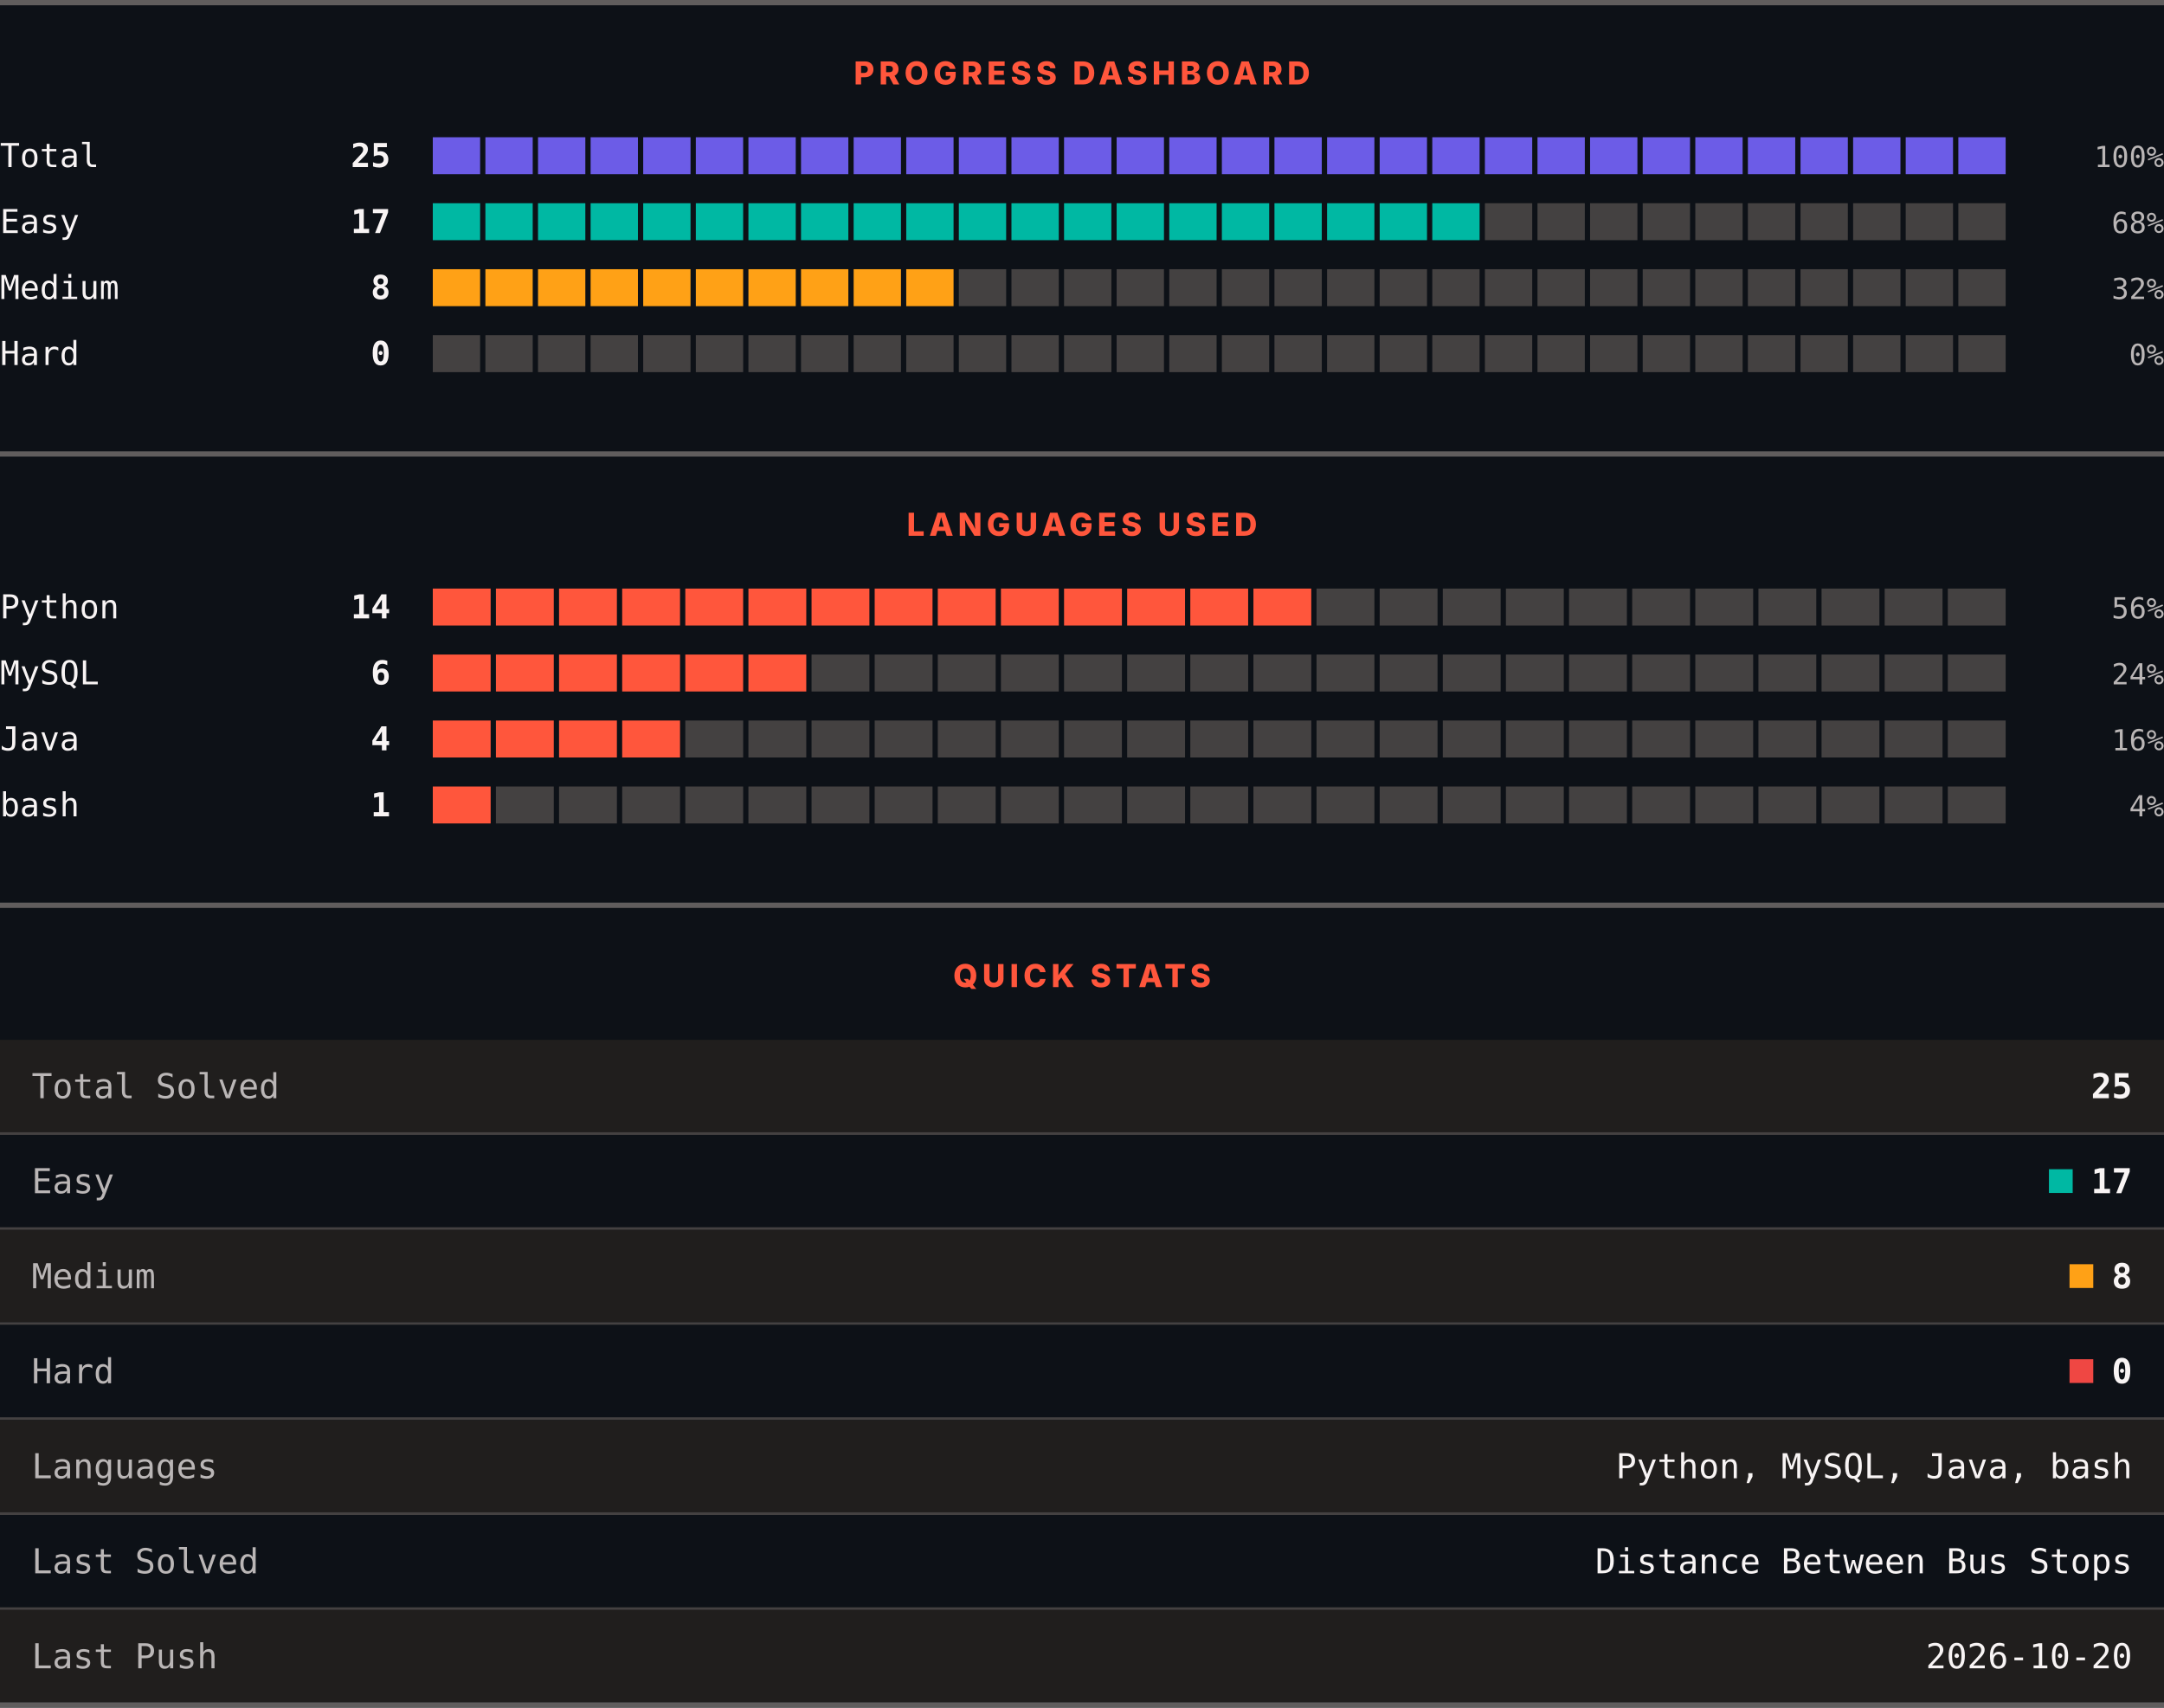
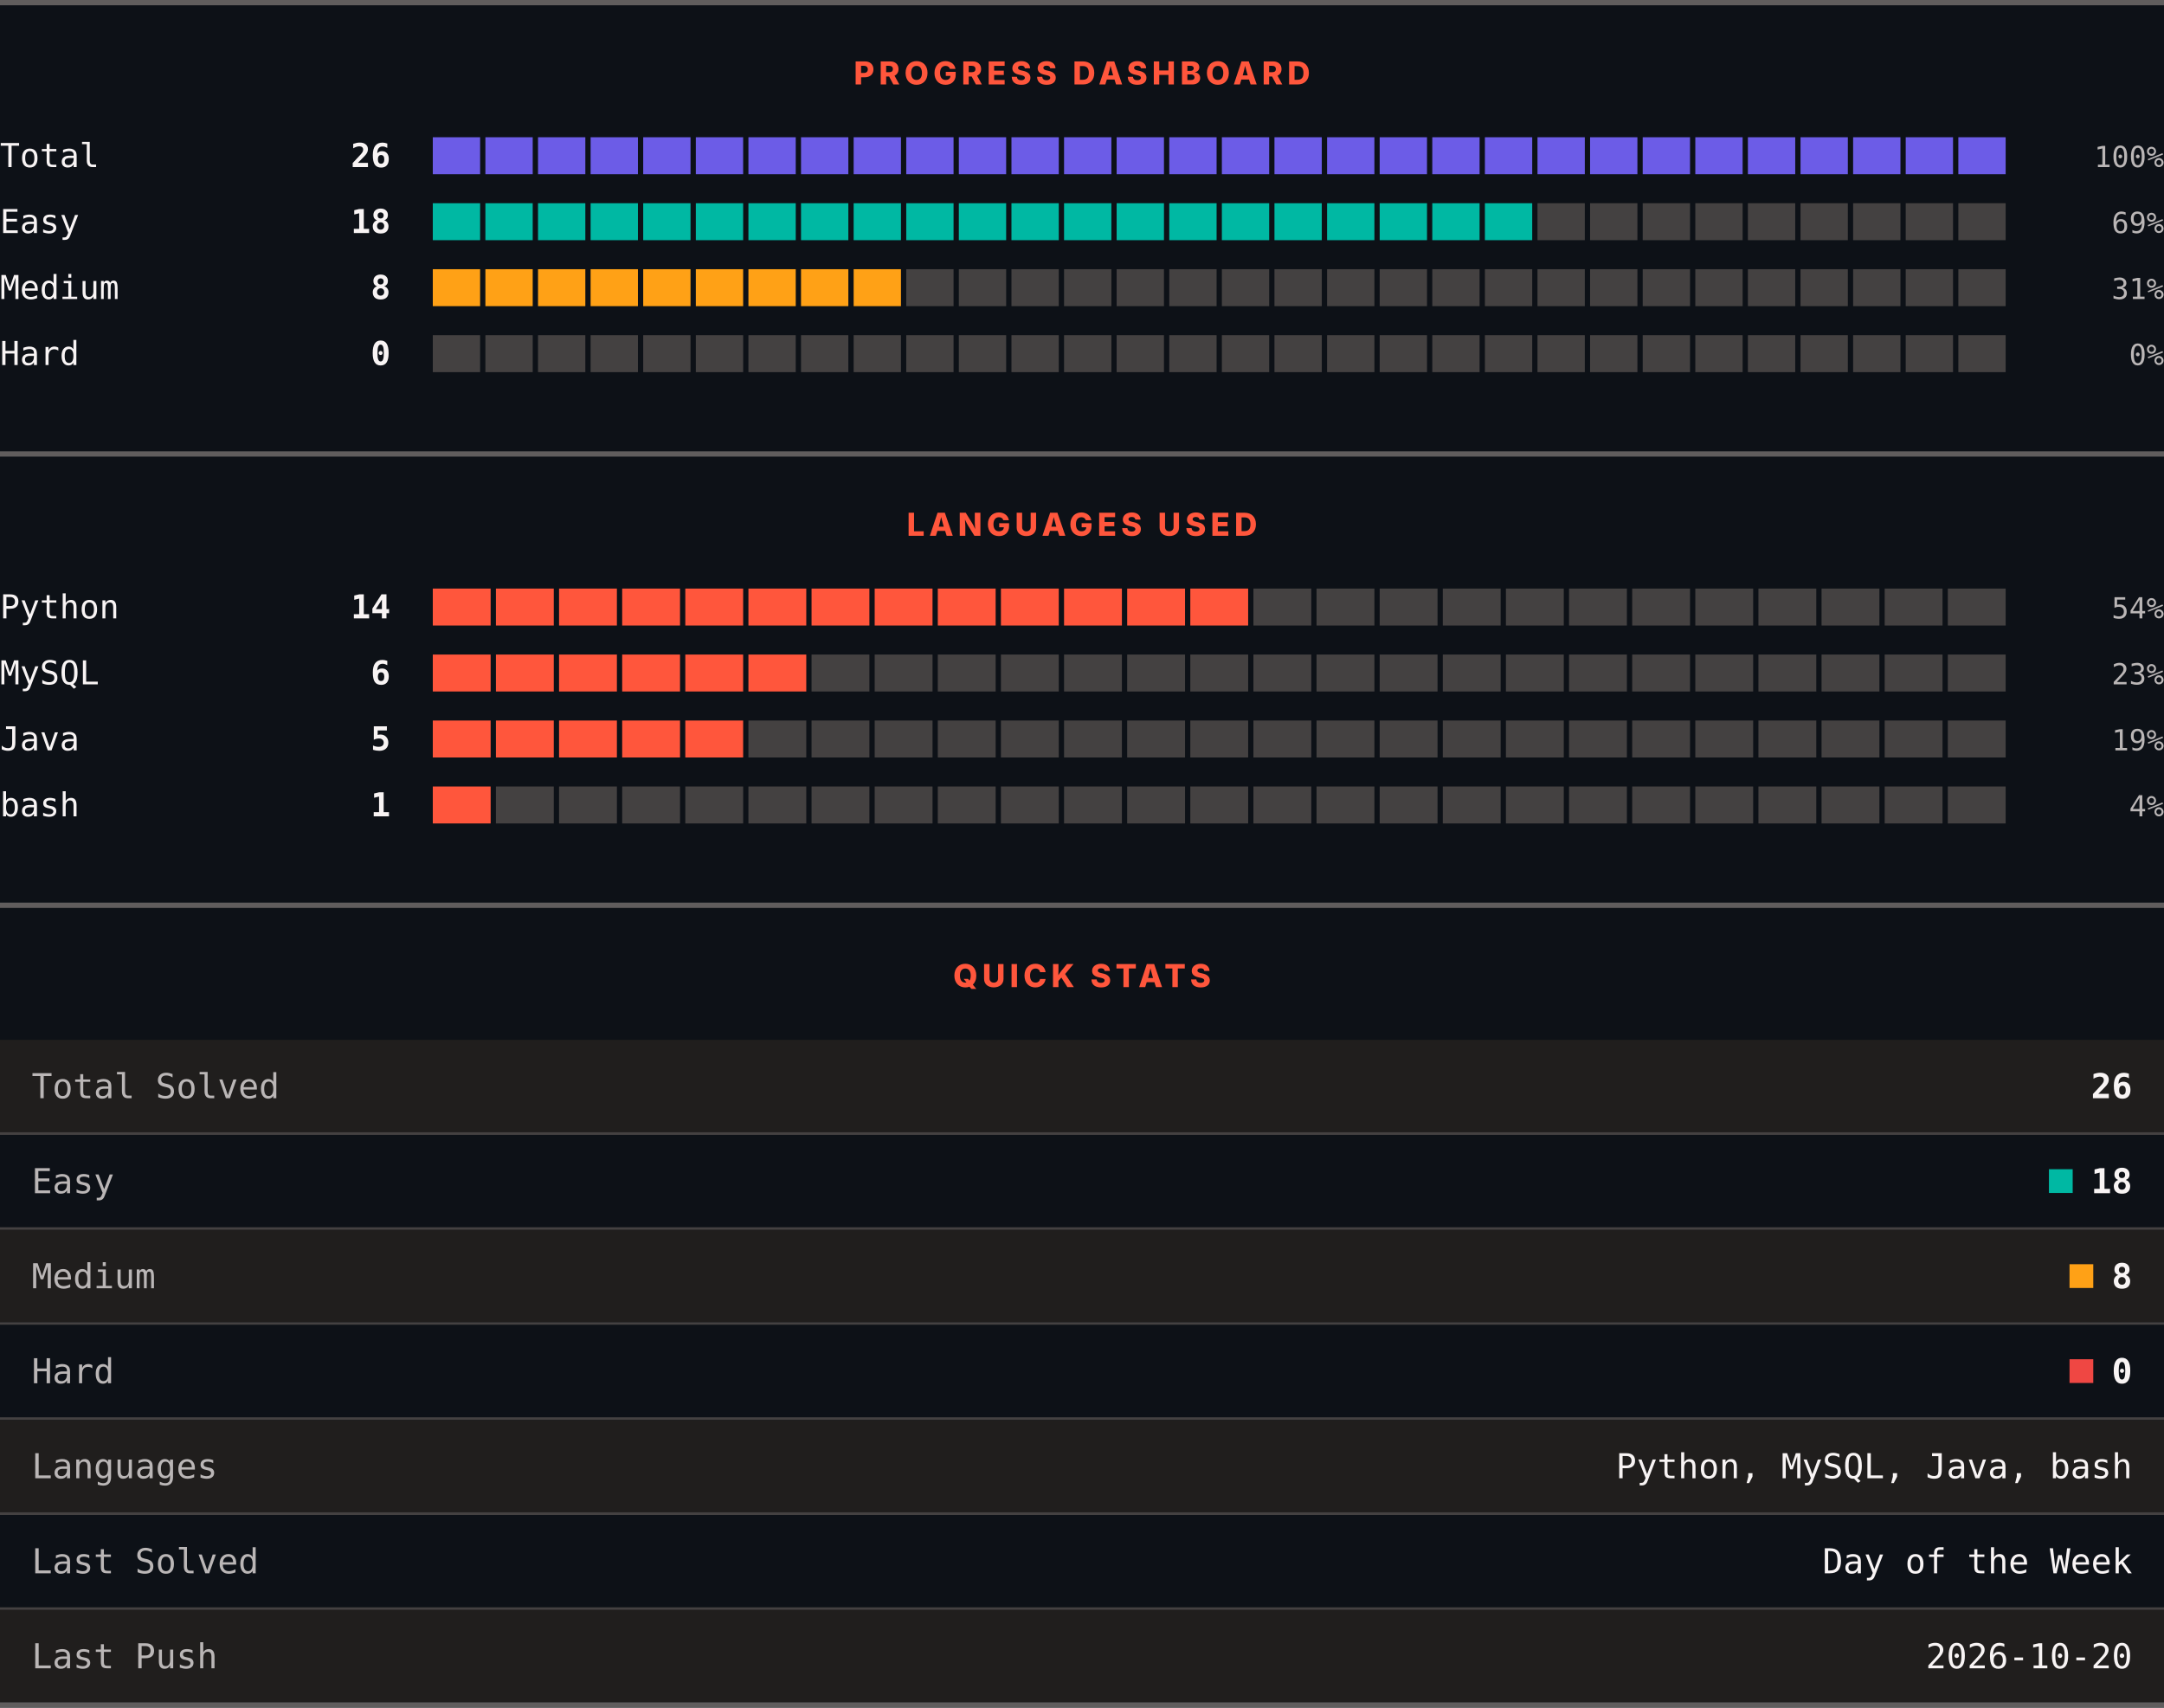
<svg xmlns="http://www.w3.org/2000/svg" width="820" height="647" viewBox="0 0 820 647" role="img" aria-label="LeetCode progress, languages and quick stats">
  <rect width="820" height="647" fill="#0d1117" />
  <rect x="0" y="0" width="820" height="2" fill="#605d5d" />
  <text x="410" y="32" text-anchor="middle" font-family="Archivo, system-ui, -apple-system, Segoe UI, sans-serif" font-size="12" font-weight="800" letter-spacing="1.68" fill="#ff563c">PROGRESS DASHBOARD</text>
  <text x="0" y="63.3" font-family="ui-monospace, SFMono-Regular, Menlo, Consolas, monospace" font-size="12.5" fill="#f8f4f4">Total</text>
-   <text x="148" y="63.3" text-anchor="end" font-family="ui-monospace, SFMono-Regular, Menlo, Consolas, monospace" font-size="12.5" font-weight="700" fill="#f8f4f4">25</text>
+   <text x="148" y="63.3" text-anchor="end" font-family="ui-monospace, SFMono-Regular, Menlo, Consolas, monospace" font-size="12.5" font-weight="700" fill="#f8f4f4">26</text>
  <rect x="164.00" y="52" width="17.93" height="14" fill="#6c5ce7" />
  <rect x="183.93" y="52" width="17.93" height="14" fill="#6c5ce7" />
  <rect x="203.87" y="52" width="17.93" height="14" fill="#6c5ce7" />
  <rect x="223.80" y="52" width="17.93" height="14" fill="#6c5ce7" />
  <rect x="243.73" y="52" width="17.93" height="14" fill="#6c5ce7" />
  <rect x="263.67" y="52" width="17.93" height="14" fill="#6c5ce7" />
  <rect x="283.60" y="52" width="17.93" height="14" fill="#6c5ce7" />
  <rect x="303.53" y="52" width="17.93" height="14" fill="#6c5ce7" />
  <rect x="323.47" y="52" width="17.93" height="14" fill="#6c5ce7" />
  <rect x="343.40" y="52" width="17.93" height="14" fill="#6c5ce7" />
  <rect x="363.33" y="52" width="17.93" height="14" fill="#6c5ce7" />
  <rect x="383.27" y="52" width="17.93" height="14" fill="#6c5ce7" />
  <rect x="403.20" y="52" width="17.93" height="14" fill="#6c5ce7" />
  <rect x="423.13" y="52" width="17.93" height="14" fill="#6c5ce7" />
  <rect x="443.07" y="52" width="17.93" height="14" fill="#6c5ce7" />
  <rect x="463.00" y="52" width="17.93" height="14" fill="#6c5ce7" />
  <rect x="482.93" y="52" width="17.93" height="14" fill="#6c5ce7" />
  <rect x="502.87" y="52" width="17.93" height="14" fill="#6c5ce7" />
  <rect x="522.80" y="52" width="17.93" height="14" fill="#6c5ce7" />
  <rect x="542.73" y="52" width="17.93" height="14" fill="#6c5ce7" />
  <rect x="562.67" y="52" width="17.93" height="14" fill="#6c5ce7" />
  <rect x="582.60" y="52" width="17.93" height="14" fill="#6c5ce7" />
  <rect x="602.53" y="52" width="17.93" height="14" fill="#6c5ce7" />
  <rect x="622.47" y="52" width="17.93" height="14" fill="#6c5ce7" />
  <rect x="642.40" y="52" width="17.93" height="14" fill="#6c5ce7" />
  <rect x="662.33" y="52" width="17.93" height="14" fill="#6c5ce7" />
  <rect x="682.27" y="52" width="17.93" height="14" fill="#6c5ce7" />
  <rect x="702.20" y="52" width="17.93" height="14" fill="#6c5ce7" />
  <rect x="722.13" y="52" width="17.93" height="14" fill="#6c5ce7" />
  <rect x="742.07" y="52" width="17.93" height="14" fill="#6c5ce7" />
  <text x="820" y="63.3" text-anchor="end" font-family="ui-monospace, SFMono-Regular, Menlo, Consolas, monospace" font-size="11" fill="#bab6b6">100%</text>
  <text x="0" y="88.3" font-family="ui-monospace, SFMono-Regular, Menlo, Consolas, monospace" font-size="12.5" fill="#f8f4f4">Easy</text>
-   <text x="148" y="88.3" text-anchor="end" font-family="ui-monospace, SFMono-Regular, Menlo, Consolas, monospace" font-size="12.5" font-weight="700" fill="#f8f4f4">17</text>
+   <text x="148" y="88.3" text-anchor="end" font-family="ui-monospace, SFMono-Regular, Menlo, Consolas, monospace" font-size="12.5" font-weight="700" fill="#f8f4f4">18</text>
  <rect x="164.00" y="77" width="17.93" height="14" fill="#00b8a3" />
  <rect x="183.93" y="77" width="17.93" height="14" fill="#00b8a3" />
  <rect x="203.87" y="77" width="17.93" height="14" fill="#00b8a3" />
  <rect x="223.80" y="77" width="17.93" height="14" fill="#00b8a3" />
  <rect x="243.73" y="77" width="17.93" height="14" fill="#00b8a3" />
  <rect x="263.67" y="77" width="17.93" height="14" fill="#00b8a3" />
  <rect x="283.60" y="77" width="17.93" height="14" fill="#00b8a3" />
  <rect x="303.53" y="77" width="17.93" height="14" fill="#00b8a3" />
  <rect x="323.47" y="77" width="17.93" height="14" fill="#00b8a3" />
  <rect x="343.40" y="77" width="17.93" height="14" fill="#00b8a3" />
  <rect x="363.33" y="77" width="17.93" height="14" fill="#00b8a3" />
  <rect x="383.27" y="77" width="17.93" height="14" fill="#00b8a3" />
  <rect x="403.20" y="77" width="17.93" height="14" fill="#00b8a3" />
  <rect x="423.13" y="77" width="17.93" height="14" fill="#00b8a3" />
  <rect x="443.07" y="77" width="17.93" height="14" fill="#00b8a3" />
  <rect x="463.00" y="77" width="17.93" height="14" fill="#00b8a3" />
  <rect x="482.93" y="77" width="17.93" height="14" fill="#00b8a3" />
  <rect x="502.87" y="77" width="17.93" height="14" fill="#00b8a3" />
  <rect x="522.80" y="77" width="17.93" height="14" fill="#00b8a3" />
  <rect x="542.73" y="77" width="17.93" height="14" fill="#00b8a3" />
-   <rect x="562.67" y="77" width="17.93" height="14" fill="#444141" />
+   <rect x="562.67" y="77" width="17.93" height="14" fill="#00b8a3" />
  <rect x="582.60" y="77" width="17.93" height="14" fill="#444141" />
  <rect x="602.53" y="77" width="17.93" height="14" fill="#444141" />
  <rect x="622.47" y="77" width="17.93" height="14" fill="#444141" />
  <rect x="642.40" y="77" width="17.93" height="14" fill="#444141" />
  <rect x="662.33" y="77" width="17.93" height="14" fill="#444141" />
  <rect x="682.27" y="77" width="17.93" height="14" fill="#444141" />
  <rect x="702.20" y="77" width="17.93" height="14" fill="#444141" />
  <rect x="722.13" y="77" width="17.93" height="14" fill="#444141" />
  <rect x="742.07" y="77" width="17.93" height="14" fill="#444141" />
-   <text x="820" y="88.3" text-anchor="end" font-family="ui-monospace, SFMono-Regular, Menlo, Consolas, monospace" font-size="11" fill="#bab6b6">68%</text>
+   <text x="820" y="88.3" text-anchor="end" font-family="ui-monospace, SFMono-Regular, Menlo, Consolas, monospace" font-size="11" fill="#bab6b6">69%</text>
  <text x="0" y="113.3" font-family="ui-monospace, SFMono-Regular, Menlo, Consolas, monospace" font-size="12.5" fill="#f8f4f4">Medium</text>
  <text x="148" y="113.3" text-anchor="end" font-family="ui-monospace, SFMono-Regular, Menlo, Consolas, monospace" font-size="12.5" font-weight="700" fill="#f8f4f4">8</text>
  <rect x="164.00" y="102" width="17.93" height="14" fill="#ffa116" />
  <rect x="183.93" y="102" width="17.93" height="14" fill="#ffa116" />
  <rect x="203.87" y="102" width="17.93" height="14" fill="#ffa116" />
  <rect x="223.80" y="102" width="17.93" height="14" fill="#ffa116" />
  <rect x="243.73" y="102" width="17.93" height="14" fill="#ffa116" />
  <rect x="263.67" y="102" width="17.93" height="14" fill="#ffa116" />
  <rect x="283.60" y="102" width="17.93" height="14" fill="#ffa116" />
  <rect x="303.53" y="102" width="17.93" height="14" fill="#ffa116" />
  <rect x="323.47" y="102" width="17.93" height="14" fill="#ffa116" />
-   <rect x="343.40" y="102" width="17.93" height="14" fill="#ffa116" />
+   <rect x="343.40" y="102" width="17.93" height="14" fill="#444141" />
  <rect x="363.33" y="102" width="17.93" height="14" fill="#444141" />
  <rect x="383.27" y="102" width="17.93" height="14" fill="#444141" />
  <rect x="403.20" y="102" width="17.93" height="14" fill="#444141" />
  <rect x="423.13" y="102" width="17.93" height="14" fill="#444141" />
  <rect x="443.07" y="102" width="17.93" height="14" fill="#444141" />
  <rect x="463.00" y="102" width="17.93" height="14" fill="#444141" />
  <rect x="482.93" y="102" width="17.93" height="14" fill="#444141" />
  <rect x="502.87" y="102" width="17.93" height="14" fill="#444141" />
  <rect x="522.80" y="102" width="17.93" height="14" fill="#444141" />
  <rect x="542.73" y="102" width="17.93" height="14" fill="#444141" />
  <rect x="562.67" y="102" width="17.93" height="14" fill="#444141" />
  <rect x="582.60" y="102" width="17.93" height="14" fill="#444141" />
  <rect x="602.53" y="102" width="17.93" height="14" fill="#444141" />
  <rect x="622.47" y="102" width="17.93" height="14" fill="#444141" />
  <rect x="642.40" y="102" width="17.93" height="14" fill="#444141" />
  <rect x="662.33" y="102" width="17.93" height="14" fill="#444141" />
  <rect x="682.27" y="102" width="17.93" height="14" fill="#444141" />
  <rect x="702.20" y="102" width="17.93" height="14" fill="#444141" />
  <rect x="722.13" y="102" width="17.93" height="14" fill="#444141" />
  <rect x="742.07" y="102" width="17.93" height="14" fill="#444141" />
-   <text x="820" y="113.3" text-anchor="end" font-family="ui-monospace, SFMono-Regular, Menlo, Consolas, monospace" font-size="11" fill="#bab6b6">32%</text>
+   <text x="820" y="113.3" text-anchor="end" font-family="ui-monospace, SFMono-Regular, Menlo, Consolas, monospace" font-size="11" fill="#bab6b6">31%</text>
  <text x="0" y="138.3" font-family="ui-monospace, SFMono-Regular, Menlo, Consolas, monospace" font-size="12.5" fill="#f8f4f4">Hard</text>
  <text x="148" y="138.3" text-anchor="end" font-family="ui-monospace, SFMono-Regular, Menlo, Consolas, monospace" font-size="12.5" font-weight="700" fill="#f8f4f4">0</text>
  <rect x="164.00" y="127" width="17.93" height="14" fill="#444141" />
  <rect x="183.93" y="127" width="17.93" height="14" fill="#444141" />
  <rect x="203.87" y="127" width="17.93" height="14" fill="#444141" />
  <rect x="223.80" y="127" width="17.93" height="14" fill="#444141" />
  <rect x="243.73" y="127" width="17.93" height="14" fill="#444141" />
  <rect x="263.67" y="127" width="17.93" height="14" fill="#444141" />
  <rect x="283.60" y="127" width="17.93" height="14" fill="#444141" />
  <rect x="303.53" y="127" width="17.93" height="14" fill="#444141" />
  <rect x="323.47" y="127" width="17.93" height="14" fill="#444141" />
  <rect x="343.40" y="127" width="17.93" height="14" fill="#444141" />
  <rect x="363.33" y="127" width="17.93" height="14" fill="#444141" />
  <rect x="383.27" y="127" width="17.93" height="14" fill="#444141" />
  <rect x="403.20" y="127" width="17.93" height="14" fill="#444141" />
  <rect x="423.13" y="127" width="17.93" height="14" fill="#444141" />
  <rect x="443.07" y="127" width="17.93" height="14" fill="#444141" />
  <rect x="463.00" y="127" width="17.93" height="14" fill="#444141" />
  <rect x="482.93" y="127" width="17.93" height="14" fill="#444141" />
  <rect x="502.87" y="127" width="17.93" height="14" fill="#444141" />
  <rect x="522.80" y="127" width="17.93" height="14" fill="#444141" />
  <rect x="542.73" y="127" width="17.93" height="14" fill="#444141" />
  <rect x="562.67" y="127" width="17.93" height="14" fill="#444141" />
  <rect x="582.60" y="127" width="17.93" height="14" fill="#444141" />
  <rect x="602.53" y="127" width="17.93" height="14" fill="#444141" />
  <rect x="622.47" y="127" width="17.93" height="14" fill="#444141" />
  <rect x="642.40" y="127" width="17.93" height="14" fill="#444141" />
  <rect x="662.33" y="127" width="17.93" height="14" fill="#444141" />
  <rect x="682.27" y="127" width="17.93" height="14" fill="#444141" />
  <rect x="702.20" y="127" width="17.93" height="14" fill="#444141" />
  <rect x="722.13" y="127" width="17.93" height="14" fill="#444141" />
  <rect x="742.07" y="127" width="17.93" height="14" fill="#444141" />
  <text x="820" y="138.3" text-anchor="end" font-family="ui-monospace, SFMono-Regular, Menlo, Consolas, monospace" font-size="11" fill="#bab6b6">0%</text>
  <rect x="0" y="171" width="820" height="2" fill="#605d5d" />
  <text x="410" y="203" text-anchor="middle" font-family="Archivo, system-ui, -apple-system, Segoe UI, sans-serif" font-size="12" font-weight="800" letter-spacing="1.68" fill="#ff563c">LANGUAGES USED</text>
  <text x="0" y="234.3" font-family="ui-monospace, SFMono-Regular, Menlo, Consolas, monospace" font-size="12.5" fill="#f8f4f4">Python</text>
  <text x="148" y="234.3" text-anchor="end" font-family="ui-monospace, SFMono-Regular, Menlo, Consolas, monospace" font-size="12.5" font-weight="700" fill="#f8f4f4">14</text>
  <rect x="164.00" y="223" width="21.92" height="14" fill="#ff563c" />
  <rect x="187.92" y="223" width="21.92" height="14" fill="#ff563c" />
  <rect x="211.84" y="223" width="21.92" height="14" fill="#ff563c" />
  <rect x="235.76" y="223" width="21.92" height="14" fill="#ff563c" />
  <rect x="259.68" y="223" width="21.92" height="14" fill="#ff563c" />
  <rect x="283.60" y="223" width="21.92" height="14" fill="#ff563c" />
  <rect x="307.52" y="223" width="21.92" height="14" fill="#ff563c" />
  <rect x="331.44" y="223" width="21.92" height="14" fill="#ff563c" />
  <rect x="355.36" y="223" width="21.92" height="14" fill="#ff563c" />
  <rect x="379.28" y="223" width="21.92" height="14" fill="#ff563c" />
  <rect x="403.20" y="223" width="21.92" height="14" fill="#ff563c" />
  <rect x="427.12" y="223" width="21.92" height="14" fill="#ff563c" />
  <rect x="451.04" y="223" width="21.92" height="14" fill="#ff563c" />
-   <rect x="474.96" y="223" width="21.92" height="14" fill="#ff563c" />
+   <rect x="474.96" y="223" width="21.92" height="14" fill="#444141" />
  <rect x="498.88" y="223" width="21.92" height="14" fill="#444141" />
  <rect x="522.80" y="223" width="21.92" height="14" fill="#444141" />
  <rect x="546.72" y="223" width="21.92" height="14" fill="#444141" />
  <rect x="570.64" y="223" width="21.92" height="14" fill="#444141" />
  <rect x="594.56" y="223" width="21.92" height="14" fill="#444141" />
  <rect x="618.48" y="223" width="21.92" height="14" fill="#444141" />
  <rect x="642.40" y="223" width="21.92" height="14" fill="#444141" />
  <rect x="666.32" y="223" width="21.92" height="14" fill="#444141" />
  <rect x="690.24" y="223" width="21.92" height="14" fill="#444141" />
  <rect x="714.16" y="223" width="21.92" height="14" fill="#444141" />
  <rect x="738.08" y="223" width="21.92" height="14" fill="#444141" />
-   <text x="820" y="234.3" text-anchor="end" font-family="ui-monospace, SFMono-Regular, Menlo, Consolas, monospace" font-size="11" fill="#bab6b6">56%</text>
+   <text x="820" y="234.3" text-anchor="end" font-family="ui-monospace, SFMono-Regular, Menlo, Consolas, monospace" font-size="11" fill="#bab6b6">54%</text>
  <text x="0" y="259.3" font-family="ui-monospace, SFMono-Regular, Menlo, Consolas, monospace" font-size="12.5" fill="#f8f4f4">MySQL</text>
  <text x="148" y="259.3" text-anchor="end" font-family="ui-monospace, SFMono-Regular, Menlo, Consolas, monospace" font-size="12.5" font-weight="700" fill="#f8f4f4">6</text>
  <rect x="164.00" y="248" width="21.92" height="14" fill="#ff563c" />
  <rect x="187.92" y="248" width="21.92" height="14" fill="#ff563c" />
  <rect x="211.84" y="248" width="21.92" height="14" fill="#ff563c" />
  <rect x="235.76" y="248" width="21.92" height="14" fill="#ff563c" />
  <rect x="259.68" y="248" width="21.92" height="14" fill="#ff563c" />
  <rect x="283.60" y="248" width="21.92" height="14" fill="#ff563c" />
  <rect x="307.52" y="248" width="21.92" height="14" fill="#444141" />
  <rect x="331.44" y="248" width="21.92" height="14" fill="#444141" />
  <rect x="355.36" y="248" width="21.92" height="14" fill="#444141" />
  <rect x="379.28" y="248" width="21.92" height="14" fill="#444141" />
  <rect x="403.20" y="248" width="21.92" height="14" fill="#444141" />
  <rect x="427.12" y="248" width="21.92" height="14" fill="#444141" />
  <rect x="451.04" y="248" width="21.92" height="14" fill="#444141" />
  <rect x="474.96" y="248" width="21.92" height="14" fill="#444141" />
  <rect x="498.88" y="248" width="21.92" height="14" fill="#444141" />
  <rect x="522.80" y="248" width="21.92" height="14" fill="#444141" />
  <rect x="546.72" y="248" width="21.92" height="14" fill="#444141" />
  <rect x="570.64" y="248" width="21.92" height="14" fill="#444141" />
  <rect x="594.56" y="248" width="21.92" height="14" fill="#444141" />
  <rect x="618.48" y="248" width="21.92" height="14" fill="#444141" />
  <rect x="642.40" y="248" width="21.92" height="14" fill="#444141" />
  <rect x="666.32" y="248" width="21.92" height="14" fill="#444141" />
  <rect x="690.24" y="248" width="21.92" height="14" fill="#444141" />
  <rect x="714.16" y="248" width="21.92" height="14" fill="#444141" />
  <rect x="738.08" y="248" width="21.92" height="14" fill="#444141" />
-   <text x="820" y="259.3" text-anchor="end" font-family="ui-monospace, SFMono-Regular, Menlo, Consolas, monospace" font-size="11" fill="#bab6b6">24%</text>
+   <text x="820" y="259.3" text-anchor="end" font-family="ui-monospace, SFMono-Regular, Menlo, Consolas, monospace" font-size="11" fill="#bab6b6">23%</text>
  <text x="0" y="284.3" font-family="ui-monospace, SFMono-Regular, Menlo, Consolas, monospace" font-size="12.5" fill="#f8f4f4">Java</text>
-   <text x="148" y="284.3" text-anchor="end" font-family="ui-monospace, SFMono-Regular, Menlo, Consolas, monospace" font-size="12.5" font-weight="700" fill="#f8f4f4">4</text>
+   <text x="148" y="284.3" text-anchor="end" font-family="ui-monospace, SFMono-Regular, Menlo, Consolas, monospace" font-size="12.5" font-weight="700" fill="#f8f4f4">5</text>
  <rect x="164.00" y="273" width="21.92" height="14" fill="#ff563c" />
  <rect x="187.92" y="273" width="21.92" height="14" fill="#ff563c" />
  <rect x="211.84" y="273" width="21.92" height="14" fill="#ff563c" />
  <rect x="235.76" y="273" width="21.92" height="14" fill="#ff563c" />
-   <rect x="259.68" y="273" width="21.92" height="14" fill="#444141" />
+   <rect x="259.68" y="273" width="21.92" height="14" fill="#ff563c" />
  <rect x="283.60" y="273" width="21.92" height="14" fill="#444141" />
  <rect x="307.52" y="273" width="21.92" height="14" fill="#444141" />
  <rect x="331.44" y="273" width="21.92" height="14" fill="#444141" />
  <rect x="355.36" y="273" width="21.92" height="14" fill="#444141" />
  <rect x="379.28" y="273" width="21.92" height="14" fill="#444141" />
  <rect x="403.20" y="273" width="21.92" height="14" fill="#444141" />
  <rect x="427.12" y="273" width="21.92" height="14" fill="#444141" />
  <rect x="451.04" y="273" width="21.92" height="14" fill="#444141" />
  <rect x="474.96" y="273" width="21.92" height="14" fill="#444141" />
  <rect x="498.88" y="273" width="21.92" height="14" fill="#444141" />
  <rect x="522.80" y="273" width="21.92" height="14" fill="#444141" />
  <rect x="546.72" y="273" width="21.92" height="14" fill="#444141" />
  <rect x="570.64" y="273" width="21.92" height="14" fill="#444141" />
  <rect x="594.56" y="273" width="21.92" height="14" fill="#444141" />
  <rect x="618.48" y="273" width="21.92" height="14" fill="#444141" />
  <rect x="642.40" y="273" width="21.92" height="14" fill="#444141" />
  <rect x="666.32" y="273" width="21.92" height="14" fill="#444141" />
  <rect x="690.24" y="273" width="21.92" height="14" fill="#444141" />
  <rect x="714.16" y="273" width="21.92" height="14" fill="#444141" />
  <rect x="738.08" y="273" width="21.92" height="14" fill="#444141" />
-   <text x="820" y="284.3" text-anchor="end" font-family="ui-monospace, SFMono-Regular, Menlo, Consolas, monospace" font-size="11" fill="#bab6b6">16%</text>
+   <text x="820" y="284.3" text-anchor="end" font-family="ui-monospace, SFMono-Regular, Menlo, Consolas, monospace" font-size="11" fill="#bab6b6">19%</text>
  <text x="0" y="309.3" font-family="ui-monospace, SFMono-Regular, Menlo, Consolas, monospace" font-size="12.5" fill="#f8f4f4">bash</text>
  <text x="148" y="309.3" text-anchor="end" font-family="ui-monospace, SFMono-Regular, Menlo, Consolas, monospace" font-size="12.5" font-weight="700" fill="#f8f4f4">1</text>
  <rect x="164.00" y="298" width="21.92" height="14" fill="#ff563c" />
  <rect x="187.92" y="298" width="21.92" height="14" fill="#444141" />
  <rect x="211.84" y="298" width="21.92" height="14" fill="#444141" />
  <rect x="235.76" y="298" width="21.92" height="14" fill="#444141" />
  <rect x="259.68" y="298" width="21.92" height="14" fill="#444141" />
  <rect x="283.60" y="298" width="21.92" height="14" fill="#444141" />
  <rect x="307.52" y="298" width="21.92" height="14" fill="#444141" />
  <rect x="331.44" y="298" width="21.92" height="14" fill="#444141" />
  <rect x="355.36" y="298" width="21.92" height="14" fill="#444141" />
  <rect x="379.28" y="298" width="21.92" height="14" fill="#444141" />
  <rect x="403.20" y="298" width="21.92" height="14" fill="#444141" />
  <rect x="427.12" y="298" width="21.92" height="14" fill="#444141" />
  <rect x="451.04" y="298" width="21.92" height="14" fill="#444141" />
  <rect x="474.96" y="298" width="21.92" height="14" fill="#444141" />
  <rect x="498.88" y="298" width="21.92" height="14" fill="#444141" />
  <rect x="522.80" y="298" width="21.92" height="14" fill="#444141" />
  <rect x="546.72" y="298" width="21.92" height="14" fill="#444141" />
  <rect x="570.64" y="298" width="21.92" height="14" fill="#444141" />
  <rect x="594.56" y="298" width="21.92" height="14" fill="#444141" />
  <rect x="618.48" y="298" width="21.92" height="14" fill="#444141" />
  <rect x="642.40" y="298" width="21.92" height="14" fill="#444141" />
  <rect x="666.32" y="298" width="21.92" height="14" fill="#444141" />
  <rect x="690.24" y="298" width="21.92" height="14" fill="#444141" />
  <rect x="714.16" y="298" width="21.92" height="14" fill="#444141" />
  <rect x="738.08" y="298" width="21.92" height="14" fill="#444141" />
  <text x="820" y="309.3" text-anchor="end" font-family="ui-monospace, SFMono-Regular, Menlo, Consolas, monospace" font-size="11" fill="#bab6b6">4%</text>
  <rect x="0" y="342" width="820" height="2" fill="#605d5d" />
  <text x="410" y="374" text-anchor="middle" font-family="Archivo, system-ui, -apple-system, Segoe UI, sans-serif" font-size="12" font-weight="800" letter-spacing="1.68" fill="#ff563c">QUICK STATS</text>
  <rect x="0" y="394" width="820" height="35" fill="#201e1d" />
  <text x="12" y="416.1" font-family="ui-monospace, SFMono-Regular, Menlo, Consolas, monospace" font-size="13" fill="#bab6b6">Total Solved</text>
-   <text x="808" y="416.1" text-anchor="end" font-family="ui-monospace, SFMono-Regular, Menlo, Consolas, monospace" font-size="13" font-weight="700" fill="#f8f4f4">25</text>
+   <text x="808" y="416.1" text-anchor="end" font-family="ui-monospace, SFMono-Regular, Menlo, Consolas, monospace" font-size="13" font-weight="700" fill="#f8f4f4">26</text>
  <rect x="0" y="429" width="820" height="1" fill="#444141" />
  <rect x="0" y="430" width="820" height="35" fill="#0d1117" />
  <text x="12" y="452.1" font-family="ui-monospace, SFMono-Regular, Menlo, Consolas, monospace" font-size="13" fill="#bab6b6">Easy</text>
  <rect x="776.4" y="443" width="9" height="9" fill="#00b8a3" />
-   <text x="808" y="452.1" text-anchor="end" font-family="ui-monospace, SFMono-Regular, Menlo, Consolas, monospace" font-size="13" font-weight="700" fill="#f8f4f4">17</text>
+   <text x="808" y="452.1" text-anchor="end" font-family="ui-monospace, SFMono-Regular, Menlo, Consolas, monospace" font-size="13" font-weight="700" fill="#f8f4f4">18</text>
  <rect x="0" y="465" width="820" height="1" fill="#444141" />
  <rect x="0" y="466" width="820" height="35" fill="#201e1d" />
  <text x="12" y="488.1" font-family="ui-monospace, SFMono-Regular, Menlo, Consolas, monospace" font-size="13" fill="#bab6b6">Medium</text>
  <rect x="784.2" y="479" width="9" height="9" fill="#ffa116" />
  <text x="808" y="488.1" text-anchor="end" font-family="ui-monospace, SFMono-Regular, Menlo, Consolas, monospace" font-size="13" font-weight="700" fill="#f8f4f4">8</text>
  <rect x="0" y="501" width="820" height="1" fill="#444141" />
  <rect x="0" y="502" width="820" height="35" fill="#0d1117" />
  <text x="12" y="524.1" font-family="ui-monospace, SFMono-Regular, Menlo, Consolas, monospace" font-size="13" fill="#bab6b6">Hard</text>
  <rect x="784.2" y="515" width="9" height="9" fill="#ef4743" />
  <text x="808" y="524.1" text-anchor="end" font-family="ui-monospace, SFMono-Regular, Menlo, Consolas, monospace" font-size="13" font-weight="700" fill="#f8f4f4">0</text>
  <rect x="0" y="537" width="820" height="1" fill="#444141" />
  <rect x="0" y="538" width="820" height="35" fill="#201e1d" />
  <text x="12" y="560.1" font-family="ui-monospace, SFMono-Regular, Menlo, Consolas, monospace" font-size="13" fill="#bab6b6">Languages</text>
  <text x="808" y="560.1" text-anchor="end" font-family="ui-monospace, SFMono-Regular, Menlo, Consolas, monospace" font-size="13" fill="#f8f4f4">Python, MySQL, Java, bash</text>
  <rect x="0" y="573" width="820" height="1" fill="#444141" />
  <rect x="0" y="574" width="820" height="35" fill="#0d1117" />
  <text x="12" y="596.1" font-family="ui-monospace, SFMono-Regular, Menlo, Consolas, monospace" font-size="13" fill="#bab6b6">Last Solved</text>
-   <text x="808" y="596.1" text-anchor="end" font-family="ui-monospace, SFMono-Regular, Menlo, Consolas, monospace" font-size="13" fill="#f8f4f4">Distance Between Bus Stops</text>
+   <text x="808" y="596.1" text-anchor="end" font-family="ui-monospace, SFMono-Regular, Menlo, Consolas, monospace" font-size="13" fill="#f8f4f4">Day of the Week</text>
  <rect x="0" y="609" width="820" height="1" fill="#444141" />
  <rect x="0" y="610" width="820" height="35" fill="#201e1d" />
  <text x="12" y="632.1" font-family="ui-monospace, SFMono-Regular, Menlo, Consolas, monospace" font-size="13" fill="#bab6b6">Last Push</text>
  <text x="808" y="632.1" text-anchor="end" font-family="ui-monospace, SFMono-Regular, Menlo, Consolas, monospace" font-size="13" fill="#f8f4f4">2026-10-20</text>
  <rect x="0" y="645" width="820" height="2" fill="#605d5d" />
</svg>
